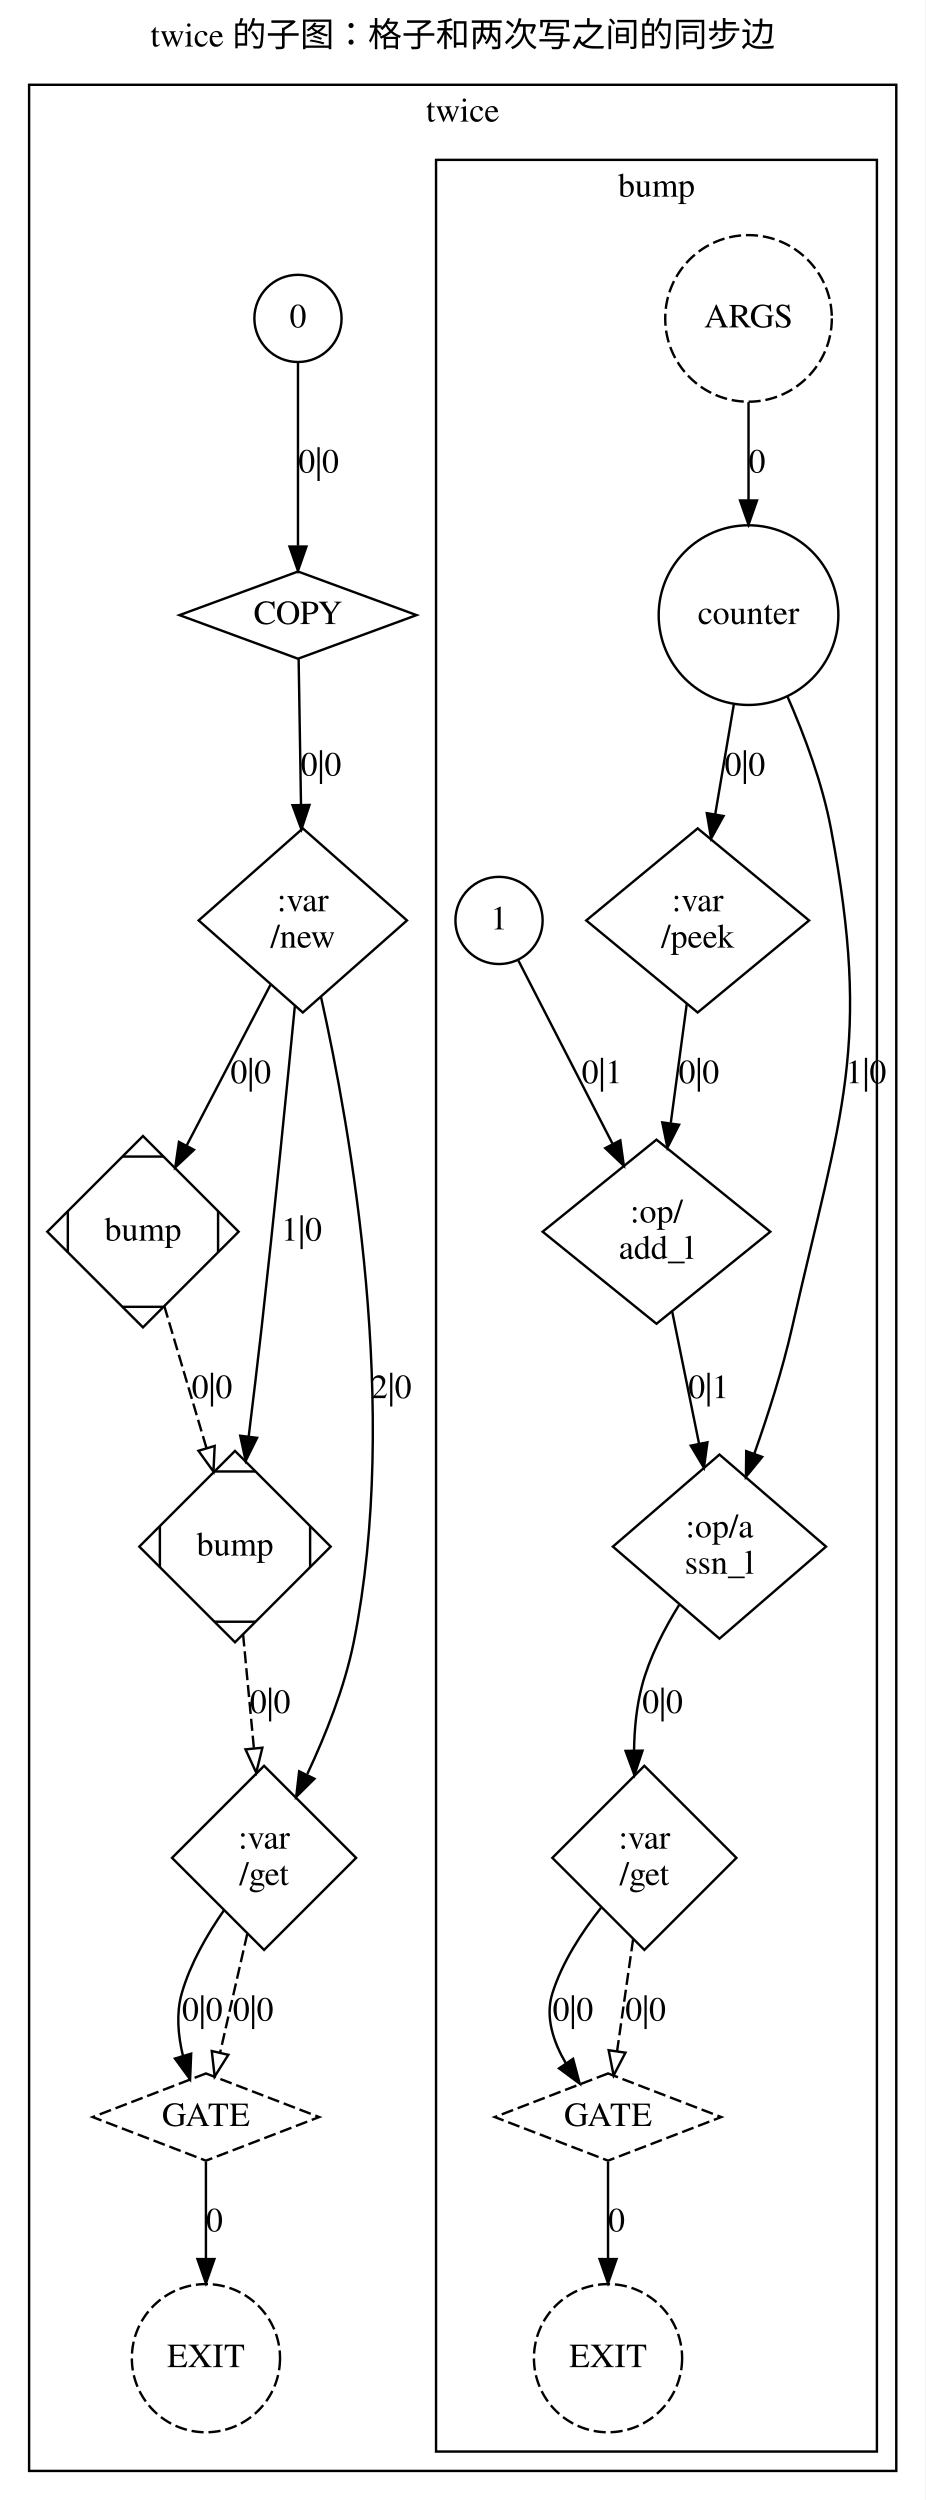
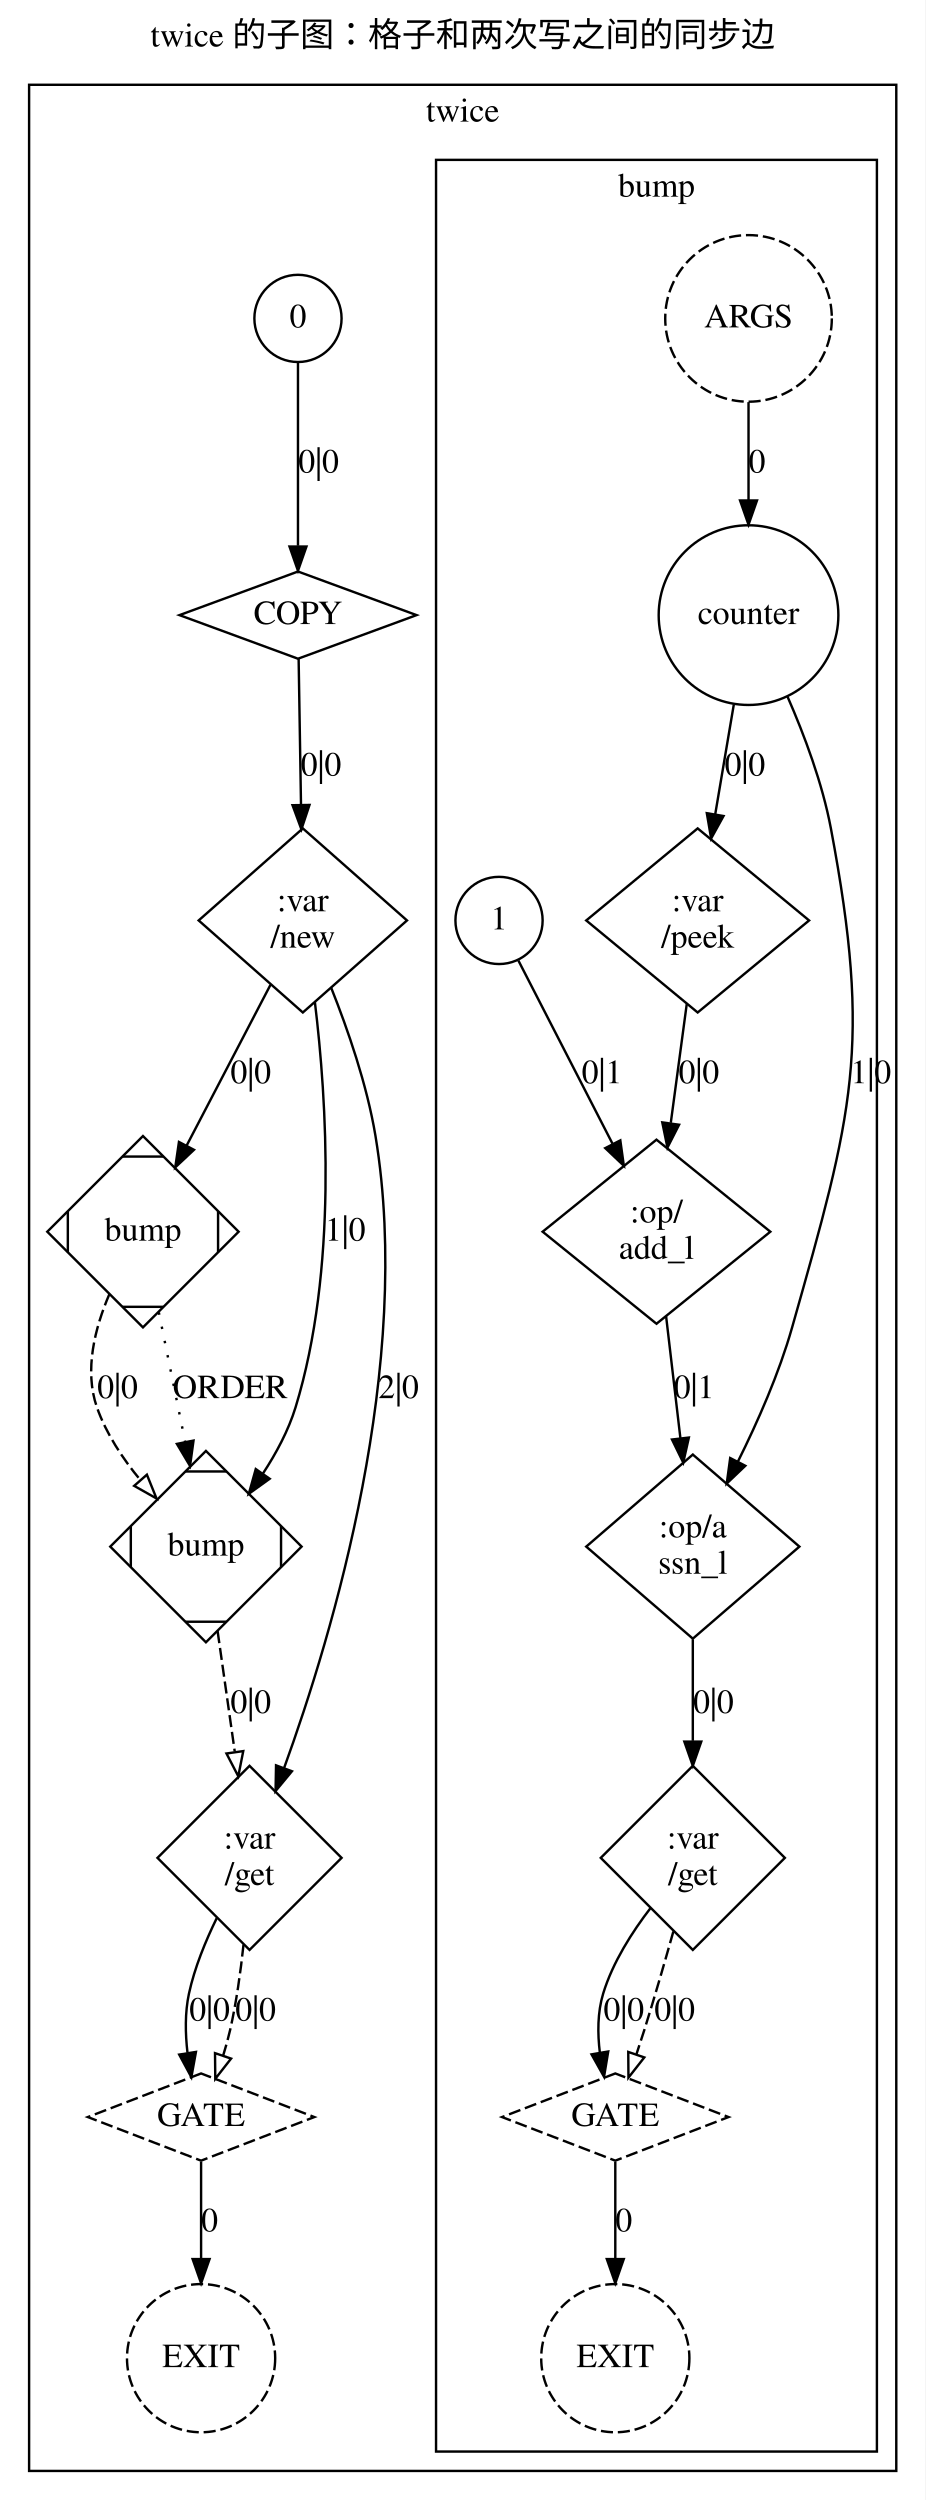
<svg xmlns="http://www.w3.org/2000/svg" xmlns:xlink="http://www.w3.org/1999/xlink" width="382pt" height="1032pt" viewBox="0.00 0.00 382.00 1032.08">
  <g id="graph0" class="graph" transform="scale(1 1) rotate(0) translate(4 1028.08)">
    <polygon fill="white" stroke="transparent" points="-4,4 -4,-1028.08 378,-1028.08 378,4 -4,4" />
    <text text-anchor="middle" x="187" y="-1008.88" font-family="Times,serif" font-size="14.00">twice 的子图：格子和两次写之间的同步边</text>
    <g id="clust1" class="cluster">
      <g id="a_clust1">
        <a xlink:title="() =&gt; int">
          <polygon fill="none" stroke="black" points="8,-8 8,-993.08 366,-993.08 366,-8 8,-8" />
          <text text-anchor="middle" x="187" y="-977.88" font-family="Times,serif" font-size="14.00">twice</text>
        </a>
      </g>
    </g>
    <g id="clust2" class="cluster">
      <g id="a_clust2">
        <a xlink:title="(var counter: int) =&gt; int">
          <polygon fill="none" stroke="black" points="176,-16 176,-962.08 358,-962.08 358,-16 176,-16" />
          <text text-anchor="middle" x="267" y="-946.88" font-family="Times,serif" font-size="14.00">bump</text>
        </a>
      </g>
    </g>
    <g id="node1" class="node">
      <ellipse fill="none" stroke="black" stroke-dasharray="5,2" cx="305" cy="-896.63" rx="34.39" ry="34.39" />
      <text text-anchor="middle" x="305" y="-892.93" font-family="Times,serif" font-size="14.00">ARGS</text>
    </g>
    <g id="node3" class="node">
      <g id="a_node3">
        <a xlink:title="counter">
          <ellipse fill="none" stroke="black" cx="305" cy="-774.14" rx="37.09" ry="37.09" />
          <text text-anchor="middle" x="305" y="-770.44" font-family="Times,serif" font-size="14.00">counter</text>
        </a>
      </g>
    </g>
    <g id="edge1" class="edge">
      <path fill="none" stroke="black" d="M305,-862.07C305,-849.53 305,-835.06 305,-821.56" />
      <polygon fill="black" stroke="black" points="308.5,-821.48 305,-811.48 301.5,-821.48 308.5,-821.48" />
      <text text-anchor="middle" x="308.5" y="-832.99" font-family="Times,serif" font-size="14.00">0</text>
    </g>
    <g id="node2" class="node">
-       <ellipse fill="none" stroke="black" stroke-dasharray="5,2" cx="247" cy="-54.55" rx="30.59" ry="30.59" />
-       <text text-anchor="middle" x="247" y="-50.85" font-family="Times,serif" font-size="14.00">EXIT</text>
+       <ellipse fill="none" stroke="black" stroke-dasharray="5,2" cx="250" cy="-54.55" rx="30.59" ry="30.59" />
+       <text text-anchor="middle" x="250" y="-50.85" font-family="Times,serif" font-size="14.00">EXIT</text>
    </g>
    <g id="node5" class="node">
      <g id="a_node5">
        <a xlink:title=":var/peek">
          <polygon fill="none" stroke="black" points="284,-686.09 238,-648.09 284,-610.09 330,-648.09 284,-686.09" />
          <text text-anchor="middle" x="284" y="-651.89" font-family="Times,serif" font-size="14.00">:var</text>
          <text text-anchor="middle" x="284" y="-636.89" font-family="Times,serif" font-size="14.00">/peek</text>
        </a>
      </g>
    </g>
    <g id="edge3" class="edge">
      <path fill="none" stroke="black" d="M298.93,-737.26C296.52,-723.08 293.74,-706.66 291.24,-691.86" />
      <polygon fill="black" stroke="black" points="294.68,-691.2 289.56,-681.92 287.78,-692.37 294.68,-691.2" />
      <text text-anchor="middle" x="303.5" y="-707.89" font-family="Times,serif" font-size="14.00">0|0</text>
    </g>
    <g id="node7" class="node">
      <g id="a_node7">
        <a xlink:title=":op/assn_l">
-           <polygon fill="none" stroke="black" points="293,-427.59 249,-389.59 293,-351.59 337,-389.59 293,-427.59" />
-           <text text-anchor="middle" x="293" y="-393.39" font-family="Times,serif" font-size="14.00">:op/a</text>
-           <text text-anchor="middle" x="293" y="-378.39" font-family="Times,serif" font-size="14.00">ssn_l</text>
+           <polygon fill="none" stroke="black" points="282,-427.59 238,-389.59 282,-351.59 326,-389.59 282,-427.59" />
+           <text text-anchor="middle" x="282" y="-393.39" font-family="Times,serif" font-size="14.00">:op/a</text>
+           <text text-anchor="middle" x="282" y="-378.39" font-family="Times,serif" font-size="14.00">ssn_l</text>
        </a>
      </g>
    </g>
    <g id="edge6" class="edge">
-       <path fill="none" stroke="black" d="M321.08,-740.52C328.08,-724.53 335.49,-704.75 339,-686.09 356,-595.85 343.3,-569.65 323,-480.09 319.04,-462.62 312.99,-443.75 307.36,-427.87" />
-       <polygon fill="black" stroke="black" points="310.63,-426.61 303.93,-418.4 304.05,-428.99 310.63,-426.61" />
-       <text text-anchor="middle" x="353.5" y="-580.89" font-family="Times,serif" font-size="14.00">1|0</text>
+       <path fill="none" stroke="black" d="M321.08,-740.52C328.08,-724.53 335.49,-704.75 339,-686.09 356,-595.85 348.03,-568.45 323,-480.09 317.63,-461.12 308.77,-441.08 300.66,-424.78" />
+       <polygon fill="black" stroke="black" points="303.67,-422.96 296.01,-415.65 297.43,-426.15 303.67,-422.96" />
+       <text text-anchor="middle" x="355.5" y="-580.89" font-family="Times,serif" font-size="14.00">1|0</text>
    </g>
    <g id="node4" class="node">
      <g id="a_node4">
        <a xlink:title="1">
          <ellipse fill="none" stroke="black" cx="202" cy="-648.09" rx="18" ry="18" />
          <text text-anchor="middle" x="202" y="-644.39" font-family="Times,serif" font-size="14.00">1</text>
        </a>
      </g>
    </g>
    <g id="node6" class="node">
      <g id="a_node6">
        <a xlink:title=":op/add_l">
          <polygon fill="none" stroke="black" points="267,-557.59 220,-519.59 267,-481.59 314,-519.59 267,-557.59" />
          <text text-anchor="middle" x="267" y="-523.39" font-family="Times,serif" font-size="14.00">:op/</text>
          <text text-anchor="middle" x="267" y="-508.39" font-family="Times,serif" font-size="14.00">add_l</text>
        </a>
      </g>
    </g>
    <g id="edge5" class="edge">
      <path fill="none" stroke="black" d="M209.97,-631.58C219.59,-612.86 236.06,-580.8 248.84,-555.94" />
      <polygon fill="black" stroke="black" points="252.07,-557.3 253.53,-546.81 245.85,-554.1 252.07,-557.3" />
      <text text-anchor="middle" x="244.5" y="-580.89" font-family="Times,serif" font-size="14.00">0|1</text>
    </g>
    <g id="edge4" class="edge">
      <path fill="none" stroke="black" d="M279.49,-613.53C277.47,-598.52 275.07,-580.62 272.91,-564.56" />
      <polygon fill="black" stroke="black" points="276.33,-563.76 271.53,-554.32 269.4,-564.7 276.33,-563.76" />
      <text text-anchor="middle" x="284.5" y="-580.89" font-family="Times,serif" font-size="14.00">0|0</text>
    </g>
    <g id="edge7" class="edge">
-       <path fill="none" stroke="black" d="M273.49,-486.62C276.84,-470.16 280.96,-449.88 284.55,-432.21" />
-       <polygon fill="black" stroke="black" points="288.03,-432.65 286.59,-422.16 281.17,-431.26 288.03,-432.65" />
-       <text text-anchor="middle" x="288.5" y="-450.89" font-family="Times,serif" font-size="14.00">0|1</text>
+       <path fill="none" stroke="black" d="M270.98,-484.63C272.79,-469.17 274.96,-450.69 276.89,-434.22" />
+       <polygon fill="black" stroke="black" points="280.37,-434.61 278.05,-424.27 273.41,-433.8 280.37,-434.61" />
+       <text text-anchor="middle" x="282.5" y="-450.89" font-family="Times,serif" font-size="14.00">0|1</text>
    </g>
    <g id="node8" class="node">
      <g id="a_node8">
        <a xlink:title=":var/get">
-           <polygon fill="none" stroke="black" points="262,-299.09 224,-261.09 262,-223.09 300,-261.09 262,-299.09" />
-           <text text-anchor="middle" x="262" y="-264.89" font-family="Times,serif" font-size="14.00">:var</text>
-           <text text-anchor="middle" x="262" y="-249.89" font-family="Times,serif" font-size="14.00">/get</text>
+           <polygon fill="none" stroke="black" points="282,-299.09 244,-261.09 282,-223.09 320,-261.09 282,-299.09" />
+           <text text-anchor="middle" x="282" y="-264.89" font-family="Times,serif" font-size="14.00">:var</text>
+           <text text-anchor="middle" x="282" y="-249.89" font-family="Times,serif" font-size="14.00">/get</text>
        </a>
      </g>
    </g>
    <g id="edge8" class="edge">
-       <path fill="none" stroke="black" d="M276.39,-365.58C270.28,-355.76 264.1,-343.87 261,-332.09 258.77,-323.65 257.88,-314.43 257.74,-305.53" />
-       <polygon fill="black" stroke="black" points="261.24,-305.35 257.89,-295.3 254.24,-305.25 261.24,-305.35" />
-       <text text-anchor="middle" x="269.5" y="-320.89" font-family="Times,serif" font-size="14.00">0|0</text>
+       <path fill="none" stroke="black" d="M282,-351.32C282,-338.2 282,-323.27 282,-309.42" />
+       <polygon fill="black" stroke="black" points="285.5,-309.1 282,-299.1 278.5,-309.1 285.5,-309.1" />
+       <text text-anchor="middle" x="290.5" y="-320.89" font-family="Times,serif" font-size="14.00">0|0</text>
    </g>
    <g id="node9" class="node">
      <g id="a_node9">
        <a xlink:title="GATE">
-           <polygon fill="none" stroke="black" stroke-dasharray="5,2" points="247,-172.09 200.25,-154.09 247,-136.09 293.75,-154.09 247,-172.09" />
-           <text text-anchor="middle" x="247" y="-150.39" font-family="Times,serif" font-size="14.00">GATE</text>
-         </a>
-       </g>
+           <polygon fill="none" stroke="black" stroke-dasharray="5,2" points="250,-172.09 203.25,-154.09 250,-136.09 296.75,-154.09 250,-172.09" />
+           <text text-anchor="middle" x="250" y="-150.39" font-family="Times,serif" font-size="14.00">GATE</text>
+         </a>
+       </g>
+     </g>
+     <g id="edge9" class="edge">
+       <path fill="none" stroke="black" d="M264.6,-240.45C256.99,-230.57 248.93,-217.97 245,-205.09 242.63,-197.32 242.65,-188.58 243.63,-180.61" />
+       <polygon fill="black" stroke="black" points="247.08,-181.17 245.35,-170.72 240.19,-179.97 247.08,-181.17" />
+       <text text-anchor="middle" x="253.5" y="-193.89" font-family="Times,serif" font-size="14.00">0|0</text>
    </g>
    <g id="edge10" class="edge">
-       <path fill="none" stroke="black" d="M244.13,-240.52C236.33,-230.66 228.04,-218.06 224,-205.09 220.96,-195.35 224.47,-185.02 229.58,-176.3" />
-       <polygon fill="black" stroke="black" points="232.57,-178.13 235.29,-167.89 226.78,-174.2 232.57,-178.13" />
-       <text text-anchor="middle" x="232.5" y="-193.89" font-family="Times,serif" font-size="14.00">0|0</text>
-     </g>
-     <g id="edge11" class="edge">
-       <path fill="none" stroke="black" stroke-dasharray="5,2" d="M257.34,-227.45C255.21,-212.58 252.73,-195.21 250.73,-181.22" />
-       <polygon fill="none" stroke="black" points="254.19,-180.68 249.31,-171.28 247.26,-181.67 254.19,-180.68" />
-       <text text-anchor="middle" x="262.5" y="-193.89" font-family="Times,serif" font-size="14.00">0|0</text>
+       <path fill="none" stroke="black" stroke-dasharray="5,2" d="M273.97,-230.7C270.44,-218.15 266.17,-203.36 262,-190.09 260.98,-186.85 259.87,-183.44 258.75,-180.09" />
+       <polygon fill="none" stroke="black" points="261.97,-178.71 255.43,-170.37 255.35,-180.97 261.97,-178.71" />
+       <text text-anchor="middle" x="274.5" y="-193.89" font-family="Times,serif" font-size="14.00">0|0</text>
    </g>
    <g id="edge2" class="edge">
-       <path fill="none" stroke="black" d="M247,-135.66C247,-124.56 247,-109.72 247,-95.83" />
-       <polygon fill="black" stroke="black" points="250.5,-95.47 247,-85.47 243.5,-95.47 250.5,-95.47" />
-       <text text-anchor="middle" x="250.5" y="-106.89" font-family="Times,serif" font-size="14.00">0</text>
+       <path fill="none" stroke="black" d="M250,-135.66C250,-124.56 250,-109.72 250,-95.83" />
+       <polygon fill="black" stroke="black" points="253.5,-95.47 250,-85.47 246.5,-95.47 253.5,-95.47" />
+       <text text-anchor="middle" x="253.5" y="-106.89" font-family="Times,serif" font-size="14.00">0</text>
    </g>
    <g id="node10" class="node">
-       <ellipse fill="none" stroke="black" stroke-dasharray="5,2" cx="81" cy="-54.55" rx="30.59" ry="30.59" />
-       <text text-anchor="middle" x="81" y="-50.85" font-family="Times,serif" font-size="14.00">EXIT</text>
+       <ellipse fill="none" stroke="black" stroke-dasharray="5,2" cx="79" cy="-54.55" rx="30.59" ry="30.59" />
+       <text text-anchor="middle" x="79" y="-50.85" font-family="Times,serif" font-size="14.00">EXIT</text>
    </g>
    <g id="node11" class="node">
      <g id="a_node11">
        <a xlink:title="0">
          <ellipse fill="none" stroke="black" cx="119" cy="-896.63" rx="18" ry="18" />
          <text text-anchor="middle" x="119" y="-892.93" font-family="Times,serif" font-size="14.00">0</text>
        </a>
      </g>
    </g>
    <g id="node12" class="node">
      <g id="a_node12">
        <a xlink:title="COPY">
          <polygon fill="none" stroke="black" points="119,-792.14 70.07,-774.14 119,-756.14 167.93,-774.14 119,-792.14" />
          <text text-anchor="middle" x="119" y="-770.44" font-family="Times,serif" font-size="14.00">COPY</text>
        </a>
      </g>
    </g>
-     <g id="edge13" class="edge">
+     <g id="edge12" class="edge">
      <path fill="none" stroke="black" d="M119,-878.63C119,-858.91 119,-826.15 119,-802.77" />
      <polygon fill="black" stroke="black" points="122.5,-802.45 119,-792.45 115.5,-802.45 122.5,-802.45" />
      <text text-anchor="middle" x="127.5" y="-832.99" font-family="Times,serif" font-size="14.00">0|0</text>
    </g>
    <g id="node13" class="node">
      <g id="a_node13">
        <a xlink:title=":var/new">
          <polygon fill="none" stroke="black" points="121,-686.09 78,-648.09 121,-610.09 164,-648.09 121,-686.09" />
          <text text-anchor="middle" x="121" y="-651.89" font-family="Times,serif" font-size="14.00">:var</text>
          <text text-anchor="middle" x="121" y="-636.89" font-family="Times,serif" font-size="14.00">/new</text>
        </a>
      </g>
    </g>
-     <g id="edge14" class="edge">
+     <g id="edge13" class="edge">
      <path fill="none" stroke="black" d="M119.27,-756.15C119.52,-740.64 119.91,-716.98 120.25,-695.84" />
      <polygon fill="black" stroke="black" points="123.75,-695.77 120.41,-685.71 116.75,-695.66 123.75,-695.77" />
      <text text-anchor="middle" x="128.5" y="-707.89" font-family="Times,serif" font-size="14.00">0|0</text>
    </g>
    <g id="node14" class="node">
      <g id="a_node14">
        <a xlink:title="bump">
          <polygon fill="none" stroke="black" points="55,-559.09 15.5,-519.59 55,-480.09 94.5,-519.59 55,-559.09" />
          <polyline fill="none" stroke="black" points="23.99,-528.08 23.99,-511.11 " />
          <polyline fill="none" stroke="black" points="46.51,-488.58 63.49,-488.58 " />
          <polyline fill="none" stroke="black" points="86.01,-511.11 86.01,-528.08 " />
          <polyline fill="none" stroke="black" points="63.49,-550.61 46.51,-550.61 " />
          <text text-anchor="middle" x="55" y="-515.89" font-family="Times,serif" font-size="14.00">bump</text>
        </a>
      </g>
    </g>
-     <g id="edge15" class="edge">
+     <g id="edge14" class="edge">
      <path fill="none" stroke="black" d="M107.64,-621.5C97.67,-602.38 83.93,-576.04 72.99,-555.07" />
      <polygon fill="black" stroke="black" points="76.06,-553.4 68.34,-546.16 69.86,-556.64 76.06,-553.4" />
      <text text-anchor="middle" x="99.5" y="-580.89" font-family="Times,serif" font-size="14.00">0|0</text>
    </g>
    <g id="node15" class="node">
      <g id="a_node15">
        <a xlink:title="bump">
-           <polygon fill="none" stroke="black" points="93,-429.09 53.5,-389.59 93,-350.09 132.5,-389.59 93,-429.09" />
-           <polyline fill="none" stroke="black" points="61.99,-398.08 61.99,-381.11 " />
-           <polyline fill="none" stroke="black" points="84.51,-358.58 101.49,-358.58 " />
-           <polyline fill="none" stroke="black" points="124.01,-381.11 124.01,-398.08 " />
-           <polyline fill="none" stroke="black" points="101.49,-420.61 84.51,-420.61 " />
-           <text text-anchor="middle" x="93" y="-385.89" font-family="Times,serif" font-size="14.00">bump</text>
-         </a>
-       </g>
-     </g>
-     <g id="edge16" class="edge">
-       <path fill="none" stroke="black" d="M117.72,-612.85C114.44,-579.08 109.16,-526 104,-480.09 102.35,-465.45 100.43,-449.47 98.66,-435.12" />
-       <polygon fill="black" stroke="black" points="102.11,-434.49 97.4,-425 95.16,-435.36 102.11,-434.49" />
-       <text text-anchor="middle" x="120.5" y="-515.89" font-family="Times,serif" font-size="14.00">1|0</text>
+           <polygon fill="none" stroke="black" points="81,-429.09 41.5,-389.59 81,-350.09 120.5,-389.59 81,-429.09" />
+           <polyline fill="none" stroke="black" points="49.99,-398.08 49.99,-381.11 " />
+           <polyline fill="none" stroke="black" points="72.51,-358.58 89.49,-358.58 " />
+           <polyline fill="none" stroke="black" points="112.01,-381.11 112.01,-398.08 " />
+           <polyline fill="none" stroke="black" points="89.49,-420.61 72.51,-420.61 " />
+           <text text-anchor="middle" x="81" y="-385.89" font-family="Times,serif" font-size="14.00">bump</text>
+         </a>
+       </g>
+     </g>
+     <g id="edge15" class="edge">
+       <path fill="none" stroke="black" d="M125.98,-614.37C130.89,-574.03 135.4,-503.87 118,-447.09 115.07,-437.53 109.98,-428.06 104.49,-419.69" />
+       <polygon fill="black" stroke="black" points="107.31,-417.6 98.71,-411.4 101.57,-421.6 107.31,-417.6" />
+       <text text-anchor="middle" x="138.5" y="-515.89" font-family="Times,serif" font-size="14.00">1|0</text>
    </g>
    <g id="node16" class="node">
      <g id="a_node16">
        <a xlink:title=":var/get">
-           <polygon fill="none" stroke="black" points="105,-299.09 67,-261.09 105,-223.09 143,-261.09 105,-299.09" />
-           <text text-anchor="middle" x="105" y="-264.89" font-family="Times,serif" font-size="14.00">:var</text>
-           <text text-anchor="middle" x="105" y="-249.89" font-family="Times,serif" font-size="14.00">/get</text>
+           <polygon fill="none" stroke="black" points="99,-299.09 61,-261.09 99,-223.09 137,-261.09 99,-299.09" />
+           <text text-anchor="middle" x="99" y="-264.89" font-family="Times,serif" font-size="14.00">:var</text>
+           <text text-anchor="middle" x="99" y="-249.89" font-family="Times,serif" font-size="14.00">/get</text>
        </a>
      </g>
    </g>
    <g id="edge18" class="edge">
-       <path fill="none" stroke="black" d="M128.53,-616.39C140.66,-562.11 161.31,-445.86 142,-350.09 138.23,-331.39 130.37,-311.72 122.86,-295.73" />
-       <polygon fill="black" stroke="black" points="125.79,-293.75 118.27,-286.29 119.49,-296.81 125.79,-293.75" />
-       <text text-anchor="middle" x="157.5" y="-450.89" font-family="Times,serif" font-size="14.00">2|0</text>
+       <path fill="none" stroke="black" d="M132.69,-620.34C139.53,-603.2 147.49,-580.27 151,-559.09 166.63,-464.83 133.53,-353.99 113.25,-298.14" />
+       <polygon fill="black" stroke="black" points="116.5,-296.85 109.75,-288.69 109.94,-299.28 116.5,-296.85" />
+       <text text-anchor="middle" x="160.5" y="-450.89" font-family="Times,serif" font-size="14.00">2|0</text>
+     </g>
+     <g id="edge16" class="edge">
+       <path fill="none" stroke="black" stroke-dasharray="5,2" d="M41.15,-493.83C35.18,-479.93 30.66,-462.37 36,-447.09 39.8,-436.22 46.67,-425.87 53.92,-417.08" />
+       <polygon fill="none" stroke="black" points="56.63,-419.29 60.6,-409.46 51.37,-414.67 56.63,-419.29" />
+       <text text-anchor="middle" x="44.5" y="-450.89" font-family="Times,serif" font-size="14.00">0|0</text>
    </g>
    <g id="edge17" class="edge">
-       <path fill="none" stroke="black" stroke-dasharray="5,2" d="M63.81,-488.91C68.98,-471.5 75.57,-449.29 81.19,-430.39" />
-       <polygon fill="none" stroke="black" points="84.61,-431.15 84.1,-420.56 77.9,-429.15 84.61,-431.15" />
-       <text text-anchor="middle" x="83.5" y="-450.89" font-family="Times,serif" font-size="14.00">0|0</text>
+       <path fill="none" stroke="black" stroke-dasharray="1,5" d="M61.56,-486.29C64.86,-470.07 68.89,-450.22 72.43,-432.81" />
+       <polygon fill="black" stroke="black" points="75.88,-433.38 74.44,-422.88 69.02,-431.99 75.88,-433.38" />
+       <text text-anchor="middle" x="91" y="-450.89" font-family="Times,serif" font-size="14.00">ORDER</text>
    </g>
    <g id="edge19" class="edge">
-       <path fill="none" stroke="black" stroke-dasharray="5,2" d="M96.34,-353.36C97.72,-338.86 99.33,-321.91 100.78,-306.58" />
-       <polygon fill="none" stroke="black" points="104.3,-306.56 101.76,-296.27 97.33,-305.89 104.3,-306.56" />
-       <text text-anchor="middle" x="107.5" y="-320.89" font-family="Times,serif" font-size="14.00">0|0</text>
+       <path fill="none" stroke="black" stroke-dasharray="5,2" d="M85.82,-354.69C87.99,-339.45 90.58,-321.27 92.88,-305.08" />
+       <polygon fill="none" stroke="black" points="96.41,-305.17 94.35,-294.78 89.48,-304.18 96.41,-305.17" />
+       <text text-anchor="middle" x="99.5" y="-320.89" font-family="Times,serif" font-size="14.00">0|0</text>
    </g>
    <g id="node17" class="node">
      <g id="a_node17">
        <a xlink:title="GATE">
-           <polygon fill="none" stroke="black" stroke-dasharray="5,2" points="81,-172.09 34.25,-154.09 81,-136.09 127.75,-154.09 81,-172.09" />
-           <text text-anchor="middle" x="81" y="-150.39" font-family="Times,serif" font-size="14.00">GATE</text>
+           <polygon fill="none" stroke="black" stroke-dasharray="5,2" points="79,-172.09 32.25,-154.09 79,-136.09 125.75,-154.09 79,-172.09" />
+           <text text-anchor="middle" x="79" y="-150.39" font-family="Times,serif" font-size="14.00">GATE</text>
        </a>
      </g>
    </g>
    <g id="edge20" class="edge">
-       <path fill="none" stroke="black" d="M88.45,-239.46C81.62,-229.66 74.5,-217.4 71,-205.09 68.65,-196.83 69.52,-187.65 71.5,-179.43" />
-       <polygon fill="black" stroke="black" points="74.91,-180.27 74.46,-169.68 68.21,-178.24 74.91,-180.27" />
-       <text text-anchor="middle" x="79.5" y="-193.89" font-family="Times,serif" font-size="14.00">0|0</text>
+       <path fill="none" stroke="black" d="M85.47,-236.23C80.87,-226.83 76.31,-215.76 74,-205.09 72.3,-197.24 72.47,-188.56 73.38,-180.67" />
+       <polygon fill="black" stroke="black" points="76.88,-180.98 74.99,-170.55 69.97,-179.88 76.88,-180.98" />
+       <text text-anchor="middle" x="82.5" y="-193.89" font-family="Times,serif" font-size="14.00">0|0</text>
    </g>
    <g id="edge21" class="edge">
-       <path fill="none" stroke="black" stroke-dasharray="5,2" d="M98.06,-229.72C94.52,-214.23 90.25,-195.58 86.88,-180.8" />
-       <polygon fill="none" stroke="black" points="90.24,-179.79 84.6,-170.82 83.41,-181.35 90.24,-179.79" />
-       <text text-anchor="middle" x="100.5" y="-193.89" font-family="Times,serif" font-size="14.00">0|0</text>
-     </g>
-     <g id="edge12" class="edge">
-       <path fill="none" stroke="black" d="M81,-135.66C81,-124.56 81,-109.72 81,-95.83" />
-       <polygon fill="black" stroke="black" points="84.5,-95.47 81,-85.47 77.5,-95.47 84.5,-95.47" />
-       <text text-anchor="middle" x="84.5" y="-106.89" font-family="Times,serif" font-size="14.00">0</text>
+       <path fill="none" stroke="black" stroke-dasharray="5,2" d="M96.52,-225.31C95.32,-213.99 93.56,-201.43 91,-190.09 90.21,-186.61 89.2,-182.98 88.1,-179.44" />
+       <polygon fill="none" stroke="black" points="91.38,-178.23 84.86,-169.88 84.75,-180.47 91.38,-178.23" />
+       <text text-anchor="middle" x="101.5" y="-193.89" font-family="Times,serif" font-size="14.00">0|0</text>
+     </g>
+     <g id="edge11" class="edge">
+       <path fill="none" stroke="black" d="M79,-135.66C79,-124.56 79,-109.72 79,-95.83" />
+       <polygon fill="black" stroke="black" points="82.5,-95.47 79,-85.47 75.5,-95.47 82.5,-95.47" />
+       <text text-anchor="middle" x="82.5" y="-106.89" font-family="Times,serif" font-size="14.00">0</text>
    </g>
  </g>
</svg>
